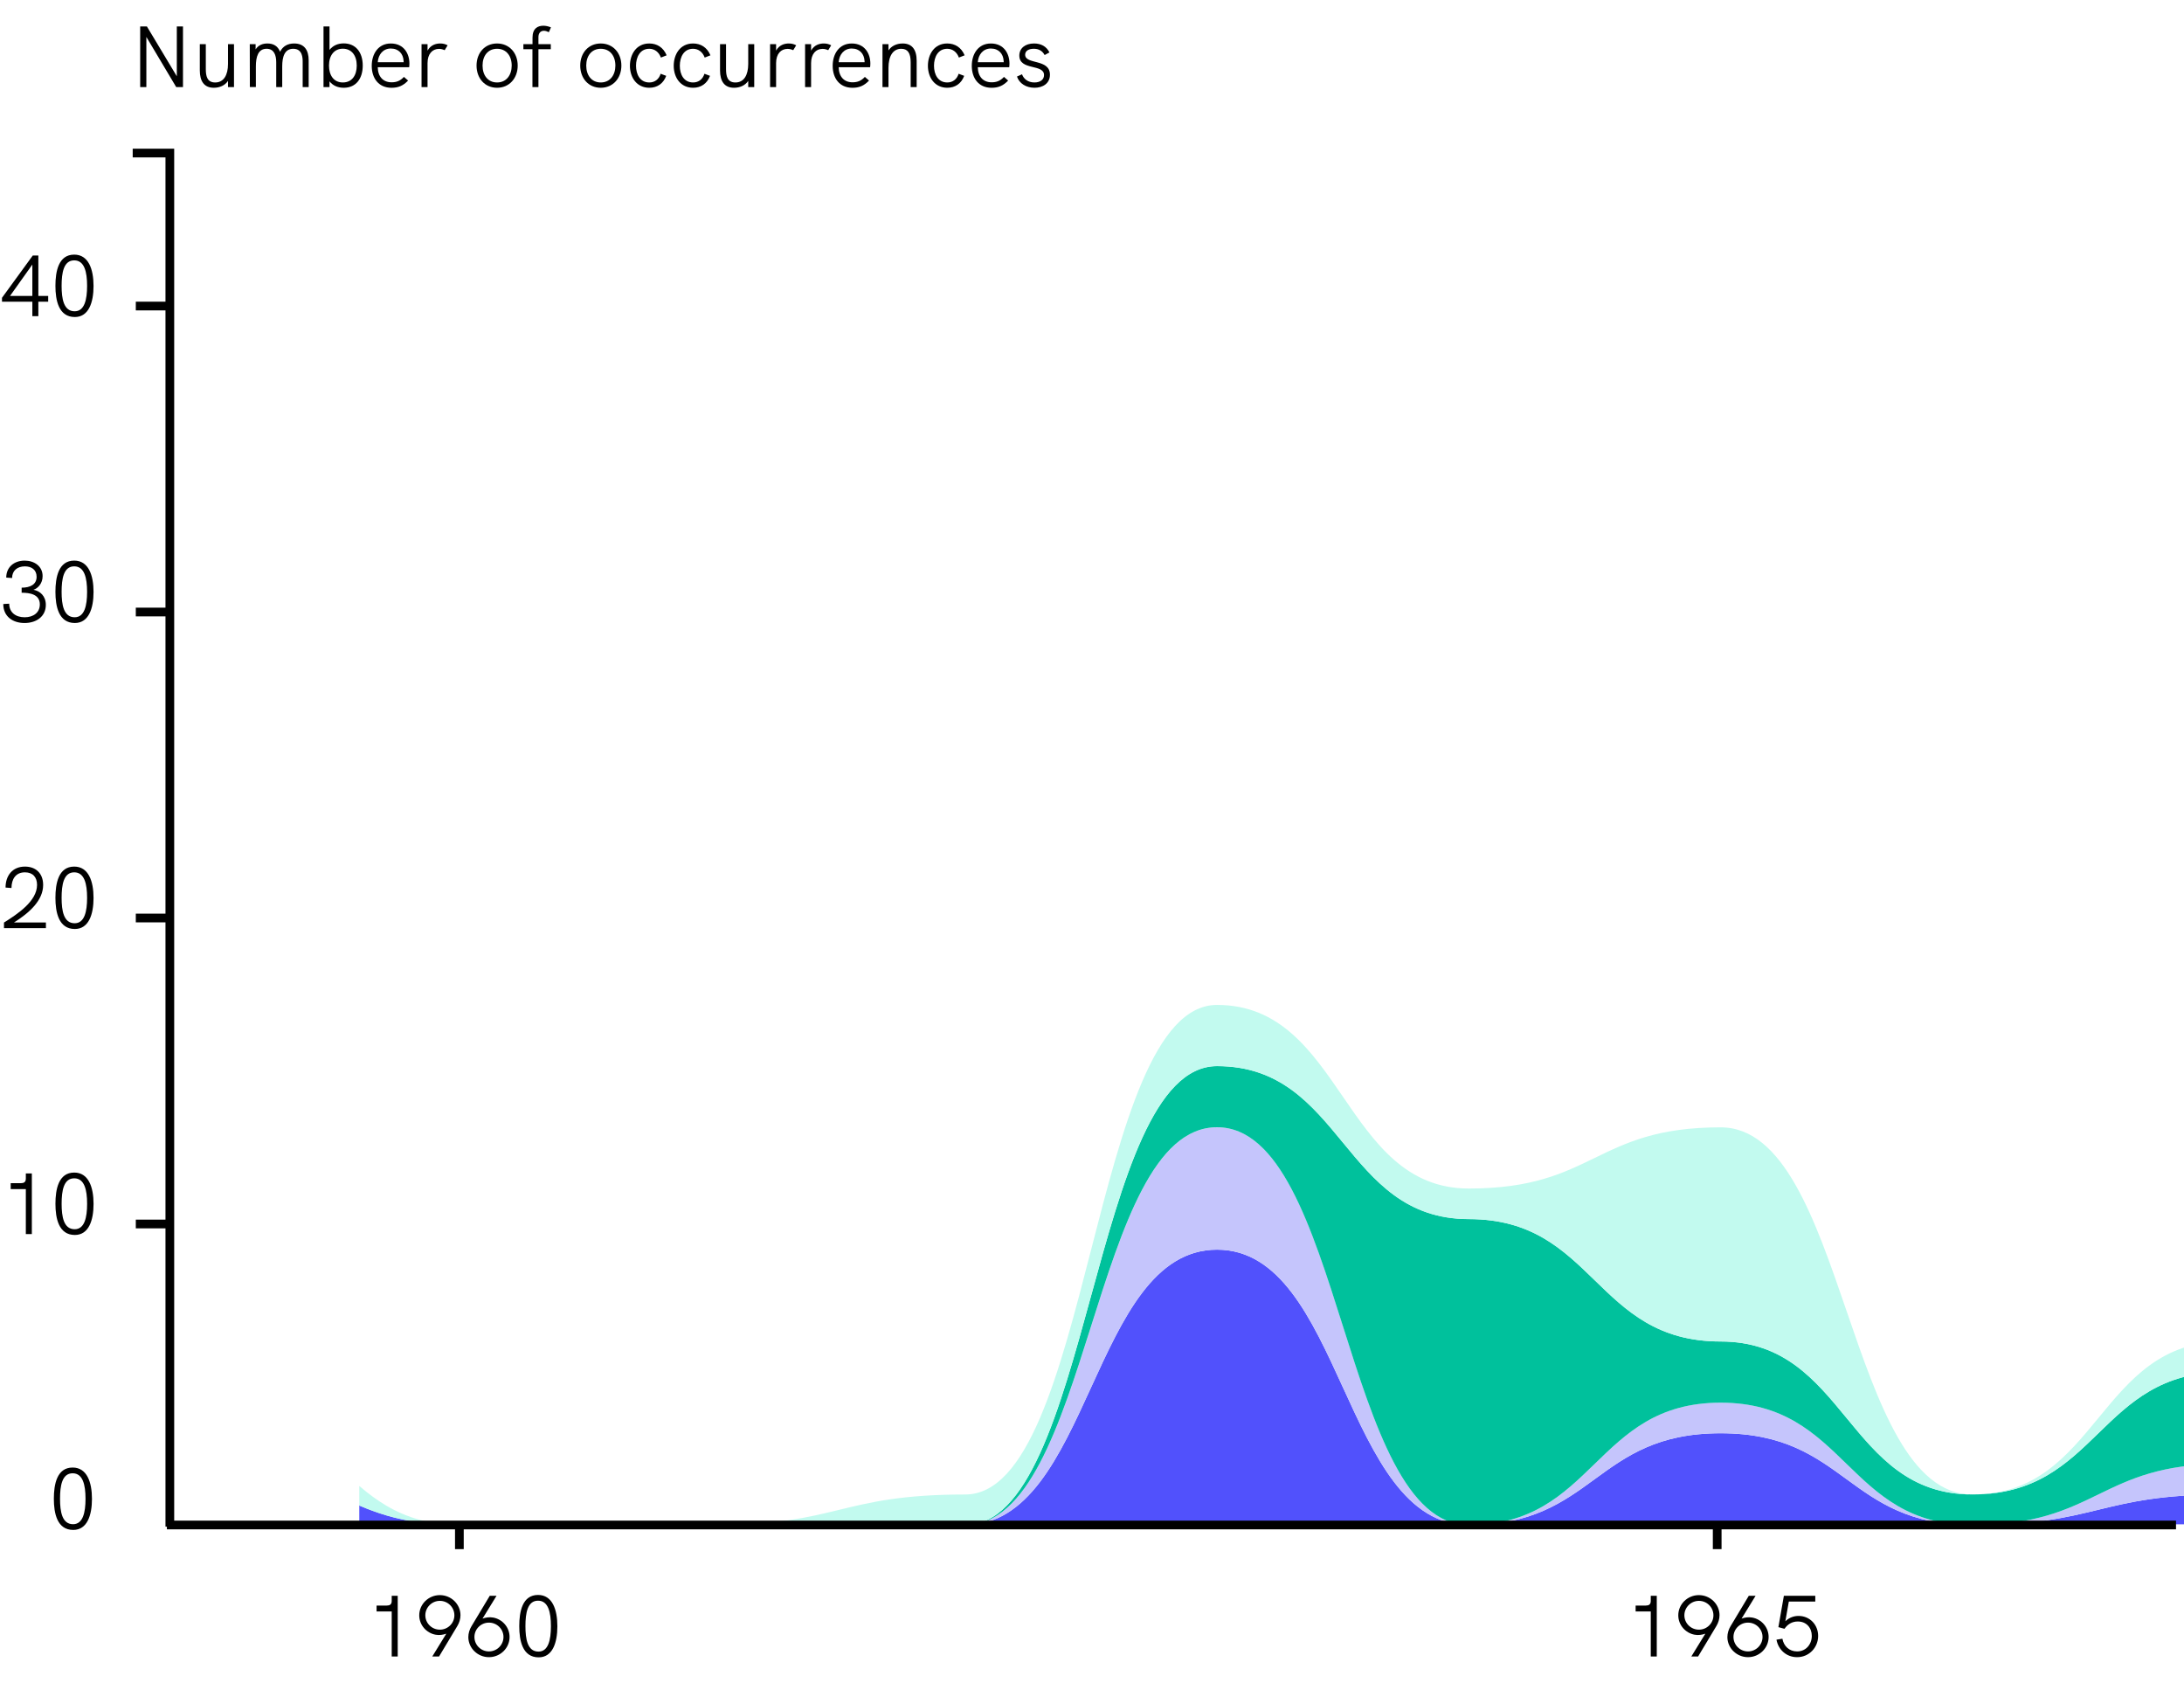
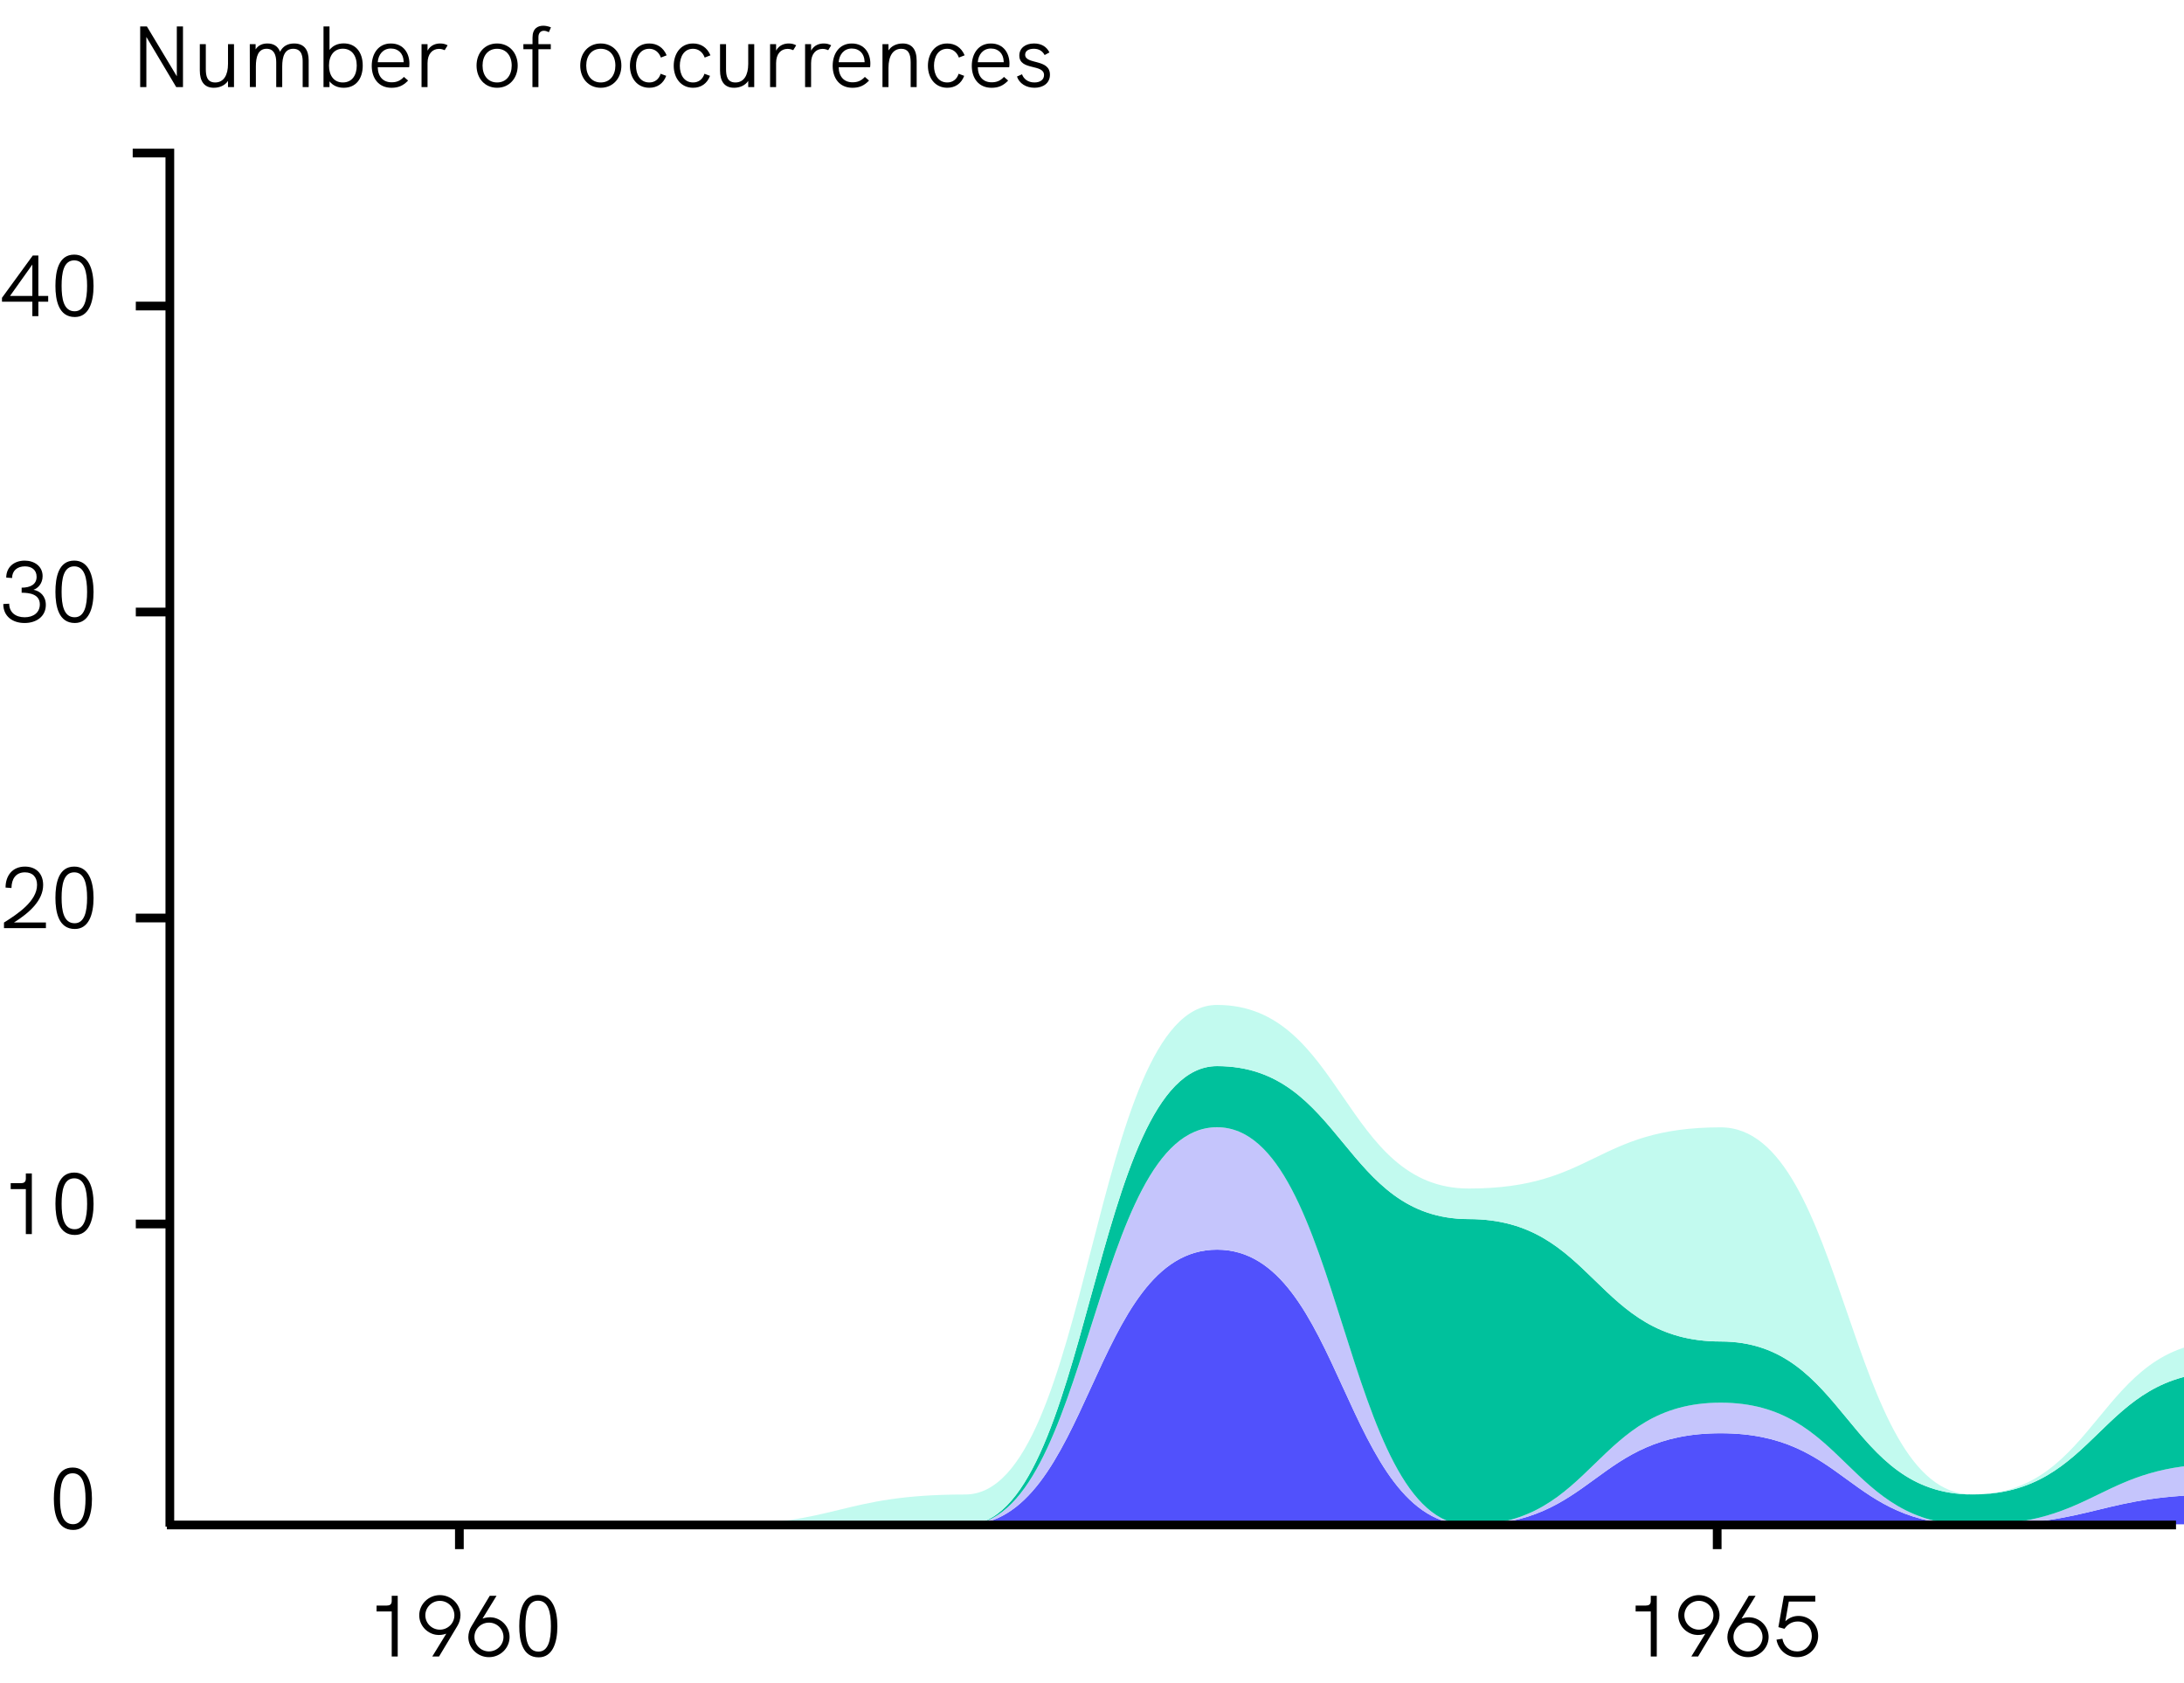
- <svg xmlns="http://www.w3.org/2000/svg" xmlns:xlink="http://www.w3.org/1999/xlink" version="1.1" id="Livello_1" x="0px" y="0px" viewBox="0 0 250.88 193.232" enable-background="new 0 0 250.88 193.232" xml:space="preserve">
+ <svg xmlns="http://www.w3.org/2000/svg" xmlns:xlink="http://www.w3.org/1999/xlink" version="1.1" id="Livello_1" x="0px" y="0px" width="250.88px" height="193.232px" viewBox="0 0 250.88 193.232" style="enable-background:new 0 0 250.88 193.232;" xml:space="preserve">
+   <style type="text/css">
+ 	.st0{clip-path:url(#SVGID_2_);}
+ 	.st1{clip-path:url(#SVGID_4_);}
+ 	.st2{fill:#5151FC;}
+ 	.st3{fill:#C5C5FC;}
+ 	.st4{fill:#00C19C;}
+ 	.st5{fill:#C2FAEF;}
+ 	.st6{fill:none;stroke:#000000;}
+ 	.st7{enable-background:new    ;}
+ </style>
  <g id="Raggruppa_24966" transform="translate(-0.037 1)">
    <g id="Group_24061" transform="translate(-2 -5)">
      <g id="Group_24062" transform="translate(0.675 19.357)">
        <g id="Group_23" transform="translate(-0.638)">
          <g>
-             <defs>
-               <rect id="SVGID_1_" x="21.636" y="0" width="231.244" height="159.697" />
-             </defs>
-             <clipPath id="SVGID_2_">
-               <use xlink:href="#SVGID_1_" overflow="visible" />
-             </clipPath>
-             <g id="Scorri_gruppo_1" transform="translate(21.636)" clip-path="url(#SVGID_2_)">
-               <g>
-                 <defs>
-                   <rect id="SVGID_3_" x="0" y="0" width="236.244" height="159.697" />
-                 </defs>
-                 <clipPath id="SVGID_4_">
-                   <use xlink:href="#SVGID_3_" overflow="visible" />
-                 </clipPath>
-                 <g id="Scroll_Group_2" clip-path="url(#SVGID_4_)">
-                   <g id="Group_20" transform="translate(-458.354 5.17)">
-                     <path id="Path_10" fill="#5151FC" d="M0,154.612c43.389,0,43.389-10.542,57.852-10.542h28.926           c14.463,0,14.463-42.168,28.926-42.168s14.463,49.2,28.926,49.2s14.463,3.514,28.926,3.514           s14.463-7.028,28.926-7.028c14.463,0,14.463,7.028,28.926,7.028s14.463-14.056,28.926-14.056           s14.463,10.542,28.926,10.542s14.463-17.569,28.926-17.569s14.463,21.086,28.926,21.086           s14.463-3.514,28.926-3.514s14.463,3.514,28.926,3.514s14.461-63.258,28.925-63.258           s14.463,56.223,28.926,56.223c14.463,0,14.463,7.028,28.926,7.028h57.852           c14.463,0,14.463-31.626,28.926-31.626s14.463,31.626,28.926,31.626s14.463-10.542,28.926-10.542           s14.463,10.542,28.926,10.542s14.463-3.514,28.926-3.514s14.463,3.514,28.926,3.514H781           c14.463,0,14.463-10.542,28.926-10.542s14.463-17.569,28.926-17.569           s14.463,28.112,28.926,28.112h57.852c14.463,0,14.463-7.028,28.926-7.028           s14.463-3.514,28.926-3.514c14.463,0,14.463,10.542,28.926,10.542s14.463-24.6,28.926-24.6           s14.463,24.6,28.926,24.6h57.852c14.463,0,14.463-3.514,28.926-3.514           s14.463,3.514,28.926,3.514L0,154.612z" />
-                     <path id="Path_11" fill="#C5C5FC" d="M0,154.612c43.389,0,43.389-10.542,57.852-10.542h28.926           c14.463,0,14.463-45.681,28.926-45.681s14.463,49.2,28.926,49.2s14.463,7.028,28.926,7.028           s14.463-7.028,28.926-7.028c14.463,0,14.463,7.028,28.926,7.028s14.463-14.062,28.927-14.062           s14.463,7.028,28.926,7.028s14.463-14.056,28.926-14.056s14.463,21.086,28.926,21.086           s14.463-3.514,28.926-3.514s14.463,3.514,28.926,3.514s14.463-70.279,28.926-70.279           s14.463,63.251,28.926,63.251c14.463,0,14.463,7.028,28.926,7.028h57.857           c14.463,0,14.463-45.681,28.926-45.681s14.463,45.681,28.926,45.681           s14.455-14.058,28.92-14.058s14.463,14.056,28.926,14.056s14.463-7.028,28.926-7.028           s14.463,7.028,28.926,7.028H781c14.463,0,14.463-10.542,28.926-10.542s14.462-28.114,28.925-28.114           s14.463,38.654,28.926,38.654h28.923c14.463,0,14.463-3.514,28.926-3.514s14.463-7.028,28.926-7.028           h28.926c14.463,0,14.463,10.542,28.926,10.542s14.463-42.168,28.926-42.168           s14.463,42.168,28.926,42.168h28.926c14.463,0,14.463-3.514,28.926-3.514h57.852v3.514           c-43.389-3.514-43.389,0-57.852,0h-57.852c-14.463,0-14.463-24.6-28.926-24.6           s-14.463,24.6-28.926,24.6S997.94,144.067,983.478,144.067s-14.463,3.514-28.926,3.514           s-14.463,7.028-28.926,7.028h-57.849c-14.463,0-14.463-28.112-28.926-28.112           s-14.463,17.569-28.926,17.569S795.462,154.61,781,154.61h-57.852           c-14.463,0-14.463-3.514-28.926-3.514S679.759,154.61,665.296,154.61s-14.463-10.542-28.926-10.542           S621.907,154.61,607.444,154.61s-14.463-31.626-28.926-31.626S564.055,154.61,549.592,154.61h-57.852           c-14.463,0-14.463-7.028-28.926-7.028S448.352,91.355,433.888,91.355s-14.463,63.251-28.926,63.251           s-14.463-3.514-28.926-3.514S361.573,154.606,347.11,154.606S332.647,133.52,318.184,133.52           s-14.463,17.569-28.926,17.569s-14.458-10.534-28.925-10.534s-14.463,14.056-28.926,14.056           s-14.463-7.028-28.926-7.028s-14.463,7.028-28.926,7.028s-14.463-3.514-28.926-3.514           s-14.463-49.2-28.926-49.2s-14.463,42.168-28.926,42.168H57.852c-14.463,0-14.463,10.542-28.926,10.542           L0,154.612z" />
-                     <path id="Path_12" fill="#00C19C" d="M0,154.613c43.389,0,43.389-10.542,57.852-10.542s14.463-7.028,28.926-7.028           s14.463-59.737,28.926-59.737s14.463,70.279,28.926,70.279s14.463,3.514,28.926,3.514           s14.463-3.514,28.926-3.514c14.463,0,14.463,7.028,28.926,7.028s14.463-28.112,28.926-28.112           s14.466,7.027,28.927,7.027s14.463-3.514,28.926-3.514s14.463,24.6,28.926,24.6           s14.463-3.514,28.926-3.514s14.463-3.514,28.926-3.514s14.463-94.877,28.926-94.877           s14.463,94.877,28.926,94.877c14.463,0,14.463,7.028,28.926,7.028h57.857           c14.463,0,14.463-52.709,28.926-52.709s14.463,17.569,28.926,17.569s14.458,14.054,28.921,14.054           s14.463,17.569,28.926,17.569s14.463-14.056,28.926-14.056s14.463,14.056,28.926,14.056           s14.463,3.514,28.926,3.514H781c14.463,0,14.463-10.542,28.926-10.542s14.463-42.168,28.926-42.168           s14.463,45.681,28.926,45.681s14.463,7.028,28.926,7.028s14.463-7.028,28.926-7.028           s14.463-3.514,28.926-3.514s14.463-3.514,28.926-3.514s14.463,14.056,28.926,14.056           s14.463-105.418,28.926-105.418s14.463,94.877,28.926,94.877s14.463,10.542,28.926,10.542           s14.463-3.514,28.926-3.514s14.463-10.542,28.926-10.542s14.463,10.542,28.926,10.542h-57.852           c-14.464,0-14.464,3.514-28.926,3.514h-28.926c-14.463,0-14.463-42.168-28.926-42.168           s-14.463,42.168-28.926,42.168s-14.464-10.542-28.926-10.542h-28.927           c-14.463,0-14.463,7.028-28.926,7.028s-14.463,3.514-28.926,3.514h-28.926           c-14.463,0-14.463-38.654-28.926-38.654s-14.463,28.112-28.926,28.112S795.462,154.613,781,154.613           h-57.852c-14.463,0-14.463-7.028-28.926-7.028s-14.463,7.028-28.926,7.028s-14.463-14.056-28.926-14.056           s-14.463,14.056-28.926,14.056s-14.463-45.685-28.926-45.685s-14.463,45.681-28.926,45.681h-57.852           c-14.463,0-14.463-7.028-28.926-7.028s-14.463-63.248-28.925-63.248s-14.463,70.279-28.926,70.279           s-14.463-3.514-28.926-3.514s-14.463,3.514-28.926,3.514S332.648,133.528,318.185,133.528           s-14.463,14.056-28.926,14.056s-14.463-7.028-28.926-7.028s-14.463,14.056-28.926,14.056           s-14.463-7.028-28.926-7.028s-14.463,7.028-28.926,7.028s-14.463-7.028-28.926-7.028s-14.463-49.2-28.926-49.2           s-14.461,45.676-28.925,45.676H57.852c-14.463,0-14.463,10.542-28.926,10.542L0,154.613z" />
-                     <path id="Path_13" fill="#C2FAEF" d="M0,154.613c43.389,0,43.389-10.542,57.852-10.542           s14.463-10.542,28.926-10.542S101.241,70.277,115.7,70.277s14.467,77.31,28.93,77.31           s14.463-3.514,28.926-3.514s14.463,3.514,28.926,3.514c14.463,0,14.463,7.028,28.926,7.028           s14.463-28.112,28.926-28.112s14.463,3.514,28.926,3.514h28.926           c14.463,0,14.463,24.6,28.926,24.6s14.463-3.514,28.926-3.514s14.463-7.028,28.926-7.028           s14.463-98.391,28.926-98.391s14.463,94.877,28.926,94.877s14.463,14.056,28.926,14.056h28.926           c14.463,0,14.463-3.514,28.926-3.514s14.463-56.223,28.926-56.223s14.463,21.086,28.926,21.086           s14.463-7.028,28.926-7.028s14.463,42.168,28.926,42.168s14.463-17.569,28.926-17.569           s14.463,17.569,28.926,17.569s14.463,3.514,28.926,3.514H781c14.463,0,14.463-14.056,28.926-14.056           s14.463-56.223,28.926-56.223s14.462,63.246,28.925,63.246h28.923c14.463,0,14.463-7.028,28.926-7.028           h57.852c14.463,0,14.463,14.056,28.926,14.056s14.463-154.614,28.926-154.614           s14.463,144.073,28.926,144.073s14.463,3.514,28.926,3.514s14.463-3.514,28.926-3.514           s14.463-14.056,28.926-14.056s14.463,21.086,28.926,21.086l0,0c-43.389-10.542-43.389,0-57.852,0           s-14.463,3.514-28.926,3.514s-14.463-10.542-28.926-10.542S1055.793,49.199,1041.33,49.199           S1026.867,154.617,1012.404,154.617s-14.464-14.056-28.926-14.056S969.015,144.075,954.552,144.075           s-14.463,3.514-28.926,3.514s-14.463,7.028-28.926,7.028s-14.46-7.03-28.923-7.03           S853.314,101.906,838.851,101.906s-14.463,42.168-28.926,42.168S795.462,154.617,781,154.617h-28.927           c-14.463,0-14.463-3.514-28.926-3.514s-14.463-14.056-28.926-14.056s-14.463,14.056-28.926,14.056           s-14.463-17.569-28.926-17.569S621.906,119.478,607.443,119.478s-14.463-17.569-28.926-17.569           s-14.463,52.709-28.926,52.709h-57.851c-14.463,0-14.463-7.028-28.926-7.028           S448.351,52.713,433.888,52.713s-14.462,94.874-28.926,94.874s-14.463,3.514-28.926,3.514           s-14.463,3.514-28.926,3.514S332.647,130.015,318.184,130.015s-14.463,3.514-28.926,3.514           s-14.463-7.028-28.926-7.028s-14.463,28.112-28.926,28.112s-14.463-7.026-28.926-7.026           S188.017,151.101,173.554,151.101s-14.463-3.514-28.926-3.514s-14.463-70.279-28.926-70.279           s-14.463,59.737-28.926,59.737s-14.463,7.028-28.926,7.028S43.387,154.617,28.923,154.617L0,154.613z" />
+             <g>
+               <defs>
+                 <rect id="SVGID_1_" x="43.272" y="0" width="231.244" height="159.697" />
+               </defs>
+               <clipPath id="SVGID_2_">
+                 <use xlink:href="#SVGID_1_" style="overflow:visible;" />
+               </clipPath>
+               <g id="Scorri_gruppo_1" transform="translate(21.636)" class="st0">
+                 <g>
+                   <g>
+                     <defs>
+                       <rect id="SVGID_3_" x="0" y="0" width="236.244" height="159.697" />
+                     </defs>
+                     <clipPath id="SVGID_4_">
+                       <use xlink:href="#SVGID_3_" style="overflow:visible;" />
+                     </clipPath>
+                     <g id="Scroll_Group_2" class="st1">
+                       <g id="Group_20" transform="translate(-458.354 5.17)">
+                         <path id="Path_10" class="st2" d="M0,154.612c43.389,0,43.389-10.542,57.852-10.542h28.926             c14.463,0,14.463-42.168,28.926-42.168s14.463,49.2,28.926,49.2s14.463,3.514,28.926,3.514             s14.463-7.028,28.926-7.028c14.463,0,14.463,7.028,28.926,7.028s14.463-14.056,28.926-14.056             s14.463,10.542,28.926,10.542s14.463-17.569,28.926-17.569s14.463,21.086,28.926,21.086             s14.463-3.514,28.926-3.514s14.463,3.514,28.926,3.514s14.461-63.258,28.925-63.258             s14.463,56.223,28.926,56.223c14.463,0,14.463,7.028,28.926,7.028h57.852             c14.463,0,14.463-31.626,28.926-31.626s14.463,31.626,28.926,31.626s14.463-10.542,28.926-10.542             s14.463,10.542,28.926,10.542s14.463-3.514,28.926-3.514s14.463,3.514,28.926,3.514H781             c14.463,0,14.463-10.542,28.926-10.542s14.463-17.569,28.926-17.569             s14.463,28.112,28.926,28.112h57.852c14.463,0,14.463-7.028,28.926-7.028             s14.463-3.514,28.926-3.514c14.463,0,14.463,10.542,28.926,10.542             s14.463-24.6,28.926-24.6s14.463,24.6,28.926,24.6h57.852             c14.463,0,14.463-3.514,28.926-3.514s14.463,3.514,28.926,3.514L0,154.612z" />
+                         <path id="Path_11" class="st3" d="M0,154.612c43.389,0,43.389-10.542,57.852-10.542h28.926             c14.463,0,14.463-45.681,28.926-45.681s14.463,49.2,28.926,49.2s14.463,7.028,28.926,7.028             s14.463-7.028,28.926-7.028c14.463,0,14.463,7.028,28.926,7.028s14.463-14.062,28.927-14.062             s14.463,7.028,28.926,7.028s14.463-14.056,28.926-14.056s14.463,21.086,28.926,21.086             s14.463-3.514,28.926-3.514s14.463,3.514,28.926,3.514S419.428,84.334,433.891,84.334             s14.463,63.251,28.926,63.251c14.463,0,14.463,7.028,28.926,7.028h57.857             c14.463,0,14.463-45.681,28.926-45.681s14.463,45.681,28.926,45.681             s14.455-14.058,28.92-14.058s14.463,14.056,28.926,14.056s14.463-7.028,28.926-7.028             s14.463,7.028,28.926,7.028H781c14.463,0,14.463-10.542,28.926-10.542             s14.462-28.114,28.925-28.114s14.463,38.654,28.926,38.654h28.923             c14.463,0,14.463-3.514,28.926-3.514s14.463-7.028,28.926-7.028h28.926             c14.463,0,14.463,10.542,28.926,10.542s14.463-42.168,28.926-42.168             s14.463,42.168,28.926,42.168h28.926c14.463,0,14.463-3.514,28.926-3.514h57.852v3.514             c-43.389-3.514-43.389,0-57.852,0h-57.852c-14.463,0-14.463-24.6-28.926-24.6             s-14.463,24.6-28.926,24.6S997.94,144.067,983.478,144.067s-14.463,3.514-28.926,3.514             s-14.463,7.028-28.926,7.028h-57.849c-14.463,0-14.463-28.112-28.926-28.112             s-14.463,17.569-28.926,17.569S795.462,154.61,781,154.61h-57.852             c-14.463,0-14.463-3.514-28.926-3.514S679.759,154.61,665.296,154.61             s-14.463-10.542-28.926-10.542S621.907,154.61,607.444,154.61s-14.463-31.626-28.926-31.626             S564.055,154.61,549.592,154.61h-57.852c-14.463,0-14.463-7.028-28.926-7.028             S448.352,91.355,433.888,91.355s-14.463,63.251-28.926,63.251s-14.463-3.514-28.926-3.514             S361.573,154.606,347.11,154.606S332.647,133.52,318.184,133.52s-14.463,17.569-28.926,17.569             s-14.458-10.534-28.925-10.534s-14.463,14.056-28.926,14.056s-14.463-7.028-28.926-7.028             s-14.463,7.028-28.926,7.028s-14.463-3.514-28.926-3.514s-14.463-49.2-28.926-49.2             s-14.463,42.168-28.926,42.168H57.852c-14.463,0-14.463,10.542-28.926,10.542L0,154.612z" />
+                         <path id="Path_12" class="st4" d="M0,154.613c43.389,0,43.389-10.542,57.852-10.542s14.463-7.028,28.926-7.028             s14.463-59.737,28.926-59.737s14.463,70.279,28.926,70.279s14.463,3.514,28.926,3.514             s14.463-3.514,28.926-3.514c14.463,0,14.463,7.028,28.926,7.028s14.463-28.112,28.926-28.112             s14.466,7.027,28.927,7.027s14.463-3.514,28.926-3.514s14.463,24.6,28.926,24.6             s14.463-3.514,28.926-3.514s14.463-3.514,28.926-3.514s14.463-94.877,28.926-94.877             s14.463,94.877,28.926,94.877c14.463,0,14.463,7.028,28.926,7.028h57.857             c14.463,0,14.463-52.709,28.926-52.709s14.463,17.569,28.926,17.569s14.458,14.054,28.921,14.054             s14.463,17.569,28.926,17.569s14.463-14.056,28.926-14.056s14.463,14.056,28.926,14.056             s14.463,3.514,28.926,3.514H781c14.463,0,14.463-10.542,28.926-10.542             s14.463-42.168,28.926-42.168s14.463,45.681,28.926,45.681s14.463,7.028,28.926,7.028             s14.463-7.028,28.926-7.028s14.463-3.514,28.926-3.514s14.463-3.514,28.926-3.514             s14.463,14.056,28.926,14.056s14.463-105.418,28.926-105.418s14.463,94.877,28.926,94.877             s14.463,10.542,28.926,10.542s14.463-3.514,28.926-3.514s14.463-10.542,28.926-10.542             s14.463,10.542,28.926,10.542h-57.852c-14.464,0-14.464,3.514-28.926,3.514h-28.926             c-14.463,0-14.463-42.168-28.926-42.168s-14.463,42.168-28.926,42.168s-14.464-10.542-28.926-10.542             h-28.927c-14.463,0-14.463,7.028-28.926,7.028s-14.463,3.514-28.926,3.514h-28.926             c-14.463,0-14.463-38.654-28.926-38.654s-14.463,28.112-28.926,28.112S795.462,154.613,781,154.613             h-57.852c-14.463,0-14.463-7.028-28.926-7.028s-14.463,7.028-28.926,7.028s-14.463-14.056-28.926-14.056             s-14.463,14.056-28.926,14.056s-14.463-45.685-28.926-45.685s-14.463,45.681-28.926,45.681h-57.852             c-14.463,0-14.463-7.028-28.926-7.028s-14.463-63.248-28.925-63.248s-14.463,70.279-28.926,70.279             s-14.463-3.514-28.926-3.514s-14.463,3.514-28.926,3.514S332.648,133.528,318.185,133.528             s-14.463,14.056-28.926,14.056s-14.463-7.028-28.926-7.028s-14.463,14.056-28.926,14.056             s-14.463-7.028-28.926-7.028s-14.463,7.028-28.926,7.028s-14.463-7.028-28.926-7.028s-14.463-49.2-28.926-49.2             s-14.461,45.676-28.925,45.676H57.852c-14.463,0-14.463,10.542-28.926,10.542L0,154.613z" />
+                         <path id="Path_13" class="st5" d="M0,154.613c43.389,0,43.389-10.542,57.852-10.542             s14.463-10.542,28.926-10.542S101.241,70.277,115.7,70.277s14.467,77.31,28.93,77.31             s14.463-3.514,28.926-3.514s14.463,3.514,28.926,3.514c14.463,0,14.463,7.028,28.926,7.028             s14.463-28.112,28.926-28.112s14.463,3.514,28.926,3.514h28.926             c14.463,0,14.463,24.6,28.926,24.6s14.463-3.514,28.926-3.514s14.463-7.028,28.926-7.028             s14.463-98.391,28.926-98.391s14.463,94.877,28.926,94.877s14.463,14.056,28.926,14.056h28.926             c14.463,0,14.463-3.514,28.926-3.514s14.463-56.223,28.926-56.223s14.463,21.086,28.926,21.086             s14.463-7.028,28.926-7.028S650.835,151.106,665.298,151.106s14.463-17.569,28.926-17.569             s14.463,17.569,28.926,17.569s14.463,3.514,28.926,3.514H781c14.463,0,14.463-14.056,28.926-14.056             s14.463-56.223,28.926-56.223s14.462,63.246,28.925,63.246h28.923             c14.463,0,14.463-7.028,28.926-7.028h57.852c14.463,0,14.463,14.056,28.926,14.056             s14.463-154.614,28.926-154.614s14.463,144.073,28.926,144.073s14.463,3.514,28.926,3.514             s14.463-3.514,28.926-3.514s14.463-14.056,28.926-14.056s14.463,21.086,28.926,21.086l0,0             c-43.389-10.542-43.389,0-57.852,0s-14.463,3.514-28.926,3.514s-14.463-10.542-28.926-10.542             S1055.793,49.199,1041.33,49.199s-14.463,105.418-28.926,105.418s-14.464-14.056-28.926-14.056             S969.015,144.075,954.552,144.075s-14.463,3.514-28.926,3.514s-14.463,7.028-28.926,7.028             s-14.46-7.03-28.923-7.03S853.314,101.906,838.851,101.906s-14.463,42.168-28.926,42.168             S795.462,154.617,781,154.617h-28.927c-14.463,0-14.463-3.514-28.926-3.514             s-14.463-14.056-28.926-14.056s-14.463,14.056-28.926,14.056s-14.463-17.569-28.926-17.569             S621.906,119.478,607.443,119.478s-14.463-17.569-28.926-17.569s-14.463,52.709-28.926,52.709h-57.851             c-14.463,0-14.463-7.028-28.926-7.028s-14.463-94.877-28.926-94.877s-14.462,94.874-28.926,94.874             s-14.463,3.514-28.926,3.514s-14.463,3.514-28.926,3.514S332.647,130.015,318.184,130.015             s-14.463,3.514-28.926,3.514s-14.463-7.028-28.926-7.028s-14.463,28.112-28.926,28.112             s-14.463-7.026-28.926-7.026S188.017,151.101,173.554,151.101s-14.463-3.514-28.926-3.514             s-14.463-70.279-28.926-70.279s-14.463,59.737-28.926,59.737s-14.463,7.028-28.926,7.028             S43.387,154.617,28.923,154.617L0,154.613z" />
+                       </g>
+                     </g>
                  </g>
                </g>
              </g>
            </g>
          </g>
-           <path id="Path_14" fill="none" stroke="#000000" d="M251.962,159.774H21.173" />
-           <line id="Line_23" fill="none" stroke="#000000" x1="54.769" y1="159.782" x2="54.769" y2="162.547" />
-           <line id="Line_24" fill="none" stroke="#000000" x1="199.257" y1="159.782" x2="199.257" y2="162.547" />
+           <path id="Path_14" class="st6" d="M251.962,159.774H21.173" />
+           <line id="Line_23" class="st6" x1="54.769" y1="159.782" x2="54.769" y2="162.547" />
+           <line id="Line_24" class="st6" x1="199.257" y1="159.782" x2="199.257" y2="162.547" />
        </g>
      </g>
-       <g enable-background="new    ">
+       <g class="st7">
        <path d="M23.057,7.034v6.966h-0.779l-3.428-5.757v5.757h-0.71V7.034h0.77l3.438,5.727V7.034H23.057     z" />
        <path d="M28.917,9.072v4.928h-0.689v-0.71c-0.35,0.53-0.979,0.79-1.629,0.79     c-1.12,0-1.609-0.77-1.609-1.989V9.072h0.689v2.849c0,0.8,0.14,1.55,1.08,1.55     c0.979,0,1.469-0.85,1.469-2.129V9.072H28.917z" />
        <path d="M37.495,10.922v3.078h-0.69v-2.889c0-0.42,0-1.509-1.079-1.509     c-1,0-1.27,0.919-1.27,2.028v2.369h-0.689v-2.849c0-0.819-0.25-1.549-1.109-1.549     c-0.959,0-1.229,0.909-1.229,2.028v2.369h-0.689L30.729,9.072h0.67v0.601     c0.31-0.49,0.81-0.68,1.359-0.68c0.69,0,1.2,0.3,1.449,0.949     c0.32-0.63,0.87-0.949,1.619-0.949C37.006,8.993,37.495,9.773,37.495,10.922z" />
        <path d="M43.706,11.531c0,1.47-0.75,2.549-2.189,2.549c-0.719,0-1.269-0.28-1.629-0.739v0.659     h-0.689V7.034h0.689V9.733c0.37-0.479,0.93-0.75,1.629-0.75C42.887,8.983,43.706,9.992,43.706,11.531     z M43.017,11.531c0-1.169-0.6-1.938-1.599-1.938c-0.99,0-1.589,0.77-1.589,1.938     c0,1.119,0.55,1.939,1.589,1.939C42.467,13.471,43.017,12.651,43.017,11.531z" />
        <path d="M49.037,11.722H45.429c0.02,1.079,0.62,1.729,1.589,1.729c0.54,0,0.969-0.14,1.419-0.619     l0.48,0.419c-0.58,0.61-1.149,0.83-1.909,0.83c-1.499,0-2.269-1.119-2.269-2.519     c0-1.39,0.76-2.568,2.189-2.568c1.509,0,2.139,1.179,2.139,2.298     C49.067,11.432,49.057,11.602,49.037,11.722z M45.429,11.142h2.979c0-0.021-0.01-0.07-0.01-0.16     c-0.05-0.8-0.56-1.409-1.469-1.409C46.038,9.572,45.489,10.273,45.429,11.142z" />
        <path d="M53.457,9.203l-0.34,0.56c-0.229-0.101-0.439-0.15-0.649-0.15     c-0.76,0-1.319,0.569-1.319,1.64v2.748h-0.689V9.072h0.689v0.74     c0.36-0.649,0.959-0.819,1.459-0.819C52.908,8.993,53.188,9.053,53.457,9.203z" />
        <path d="M56.779,11.531c0-1.459,0.949-2.538,2.358-2.538c1.399,0,2.369,1.079,2.369,2.538     c0,1.449-0.959,2.549-2.369,2.549S56.779,12.99,56.779,11.531z M60.817,11.531     c0-1.119-0.63-1.929-1.679-1.929c-1.06,0-1.669,0.819-1.669,1.929     c0,1.119,0.62,1.939,1.669,1.939C60.197,13.471,60.817,12.631,60.817,11.531z" />
        <path d="M63.199,9.653h-1.04V9.072h1.049V8.314c0-1.05,0.61-1.359,1.239-1.359     c0.27,0,0.57,0.06,0.88,0.189l-0.24,0.55c-0.21-0.1-0.399-0.16-0.569-0.16     c-0.39,0-0.63,0.271-0.63,0.729v0.81h1.419v0.58h-1.419v4.348h-0.689V9.653z" />
        <path d="M68.689,11.531c0-1.459,0.949-2.538,2.358-2.538c1.399,0,2.369,1.079,2.369,2.538     c0,1.449-0.959,2.549-2.369,2.549S68.689,12.99,68.689,11.531z M72.727,11.531     c0-1.119-0.63-1.929-1.679-1.929c-1.06,0-1.669,0.819-1.669,1.929     c0,1.119,0.62,1.939,1.669,1.939C72.107,13.471,72.727,12.631,72.727,11.531z" />
        <path d="M74.398,11.552c0-1.3,0.73-2.559,2.219-2.559c0.88,0,1.609,0.439,1.999,1.358     l-0.66,0.261c-0.229-0.63-0.719-1.01-1.339-1.01c-1.049,0-1.519,0.939-1.519,1.949     c0,1.009,0.47,1.919,1.529,1.919c0.62,0,1.109-0.37,1.299-1l0.64,0.24     c-0.33,0.899-1.049,1.369-1.939,1.369C75.198,14.08,74.398,12.921,74.398,11.552z" />
        <path d="M79.429,11.552c0-1.3,0.73-2.559,2.219-2.559c0.88,0,1.609,0.439,1.999,1.358l-0.66,0.261     c-0.229-0.63-0.719-1.01-1.339-1.01c-1.049,0-1.519,0.939-1.519,1.949     c0,1.009,0.47,1.919,1.529,1.919c0.62,0,1.109-0.37,1.299-1l0.64,0.24     c-0.33,0.899-1.049,1.369-1.939,1.369C80.228,14.08,79.429,12.921,79.429,11.552z" />
        <path d="M88.676,9.072v4.928h-0.689v-0.71c-0.35,0.53-0.979,0.79-1.629,0.79     c-1.119,0-1.609-0.77-1.609-1.989V9.072h0.689v2.849c0,0.8,0.14,1.55,1.08,1.55     c0.979,0,1.469-0.85,1.469-2.129V9.072H88.676z" />
        <path d="M93.496,9.203l-0.34,0.56c-0.229-0.101-0.439-0.15-0.649-0.15     c-0.76,0-1.319,0.569-1.319,1.64v2.748h-0.689V9.072h0.689v0.74     c0.36-0.649,0.959-0.819,1.459-0.819C92.947,8.993,93.227,9.053,93.496,9.203z" />
        <path d="M97.516,9.203l-0.34,0.56c-0.229-0.101-0.439-0.15-0.649-0.15     c-0.76,0-1.319,0.569-1.319,1.64v2.748h-0.689V9.072h0.689v0.74     c0.36-0.649,0.959-0.819,1.459-0.819C96.967,8.993,97.247,9.053,97.516,9.203z" />
        <path d="M101.986,11.722h-3.608c0.02,1.079,0.62,1.729,1.589,1.729     c0.54,0,0.969-0.14,1.419-0.619l0.48,0.419c-0.58,0.61-1.149,0.83-1.909,0.83     c-1.499,0-2.269-1.119-2.269-2.519c0-1.39,0.76-2.568,2.189-2.568     c1.509,0,2.139,1.179,2.139,2.298C102.016,11.432,102.006,11.602,101.986,11.722z M98.378,11.142     h2.979c0-0.021-0.01-0.07-0.01-0.16c-0.05-0.8-0.56-1.409-1.469-1.409     C98.988,9.572,98.438,10.273,98.378,11.142z" />
        <path d="M107.336,10.982v3.019h-0.689v-2.849c0-1.06-0.34-1.549-1.08-1.549     c-0.93,0-1.469,0.8-1.469,2.188v2.209h-0.689V9.072h0.689v0.72     c0.32-0.499,0.919-0.799,1.629-0.799C106.787,8.993,107.336,9.673,107.336,10.982z" />
        <path d="M108.628,11.552c0-1.3,0.73-2.559,2.219-2.559c0.879,0,1.609,0.439,1.999,1.358     l-0.66,0.261c-0.229-0.63-0.719-1.01-1.339-1.01c-1.05,0-1.52,0.939-1.52,1.949     c0,1.009,0.47,1.919,1.529,1.919c0.62,0,1.109-0.37,1.299-1l0.64,0.24     c-0.33,0.899-1.049,1.369-1.939,1.369C109.428,14.08,108.628,12.921,108.628,11.552z" />
        <path d="M117.966,11.722h-3.608c0.02,1.079,0.62,1.729,1.589,1.729     c0.54,0,0.969-0.14,1.419-0.619l0.48,0.419c-0.58,0.61-1.149,0.83-1.909,0.83     c-1.499,0-2.269-1.119-2.269-2.519c0-1.39,0.76-2.568,2.189-2.568     c1.509,0,2.139,1.179,2.139,2.298C117.996,11.432,117.986,11.602,117.966,11.722z M114.358,11.142     h2.979c0-0.021-0.01-0.07-0.01-0.16c-0.05-0.8-0.56-1.409-1.469-1.409     C114.968,9.572,114.418,10.273,114.358,11.142z" />
        <path d="M118.859,12.791l0.58-0.26c0.18,0.51,0.66,0.939,1.429,0.939     c0.669,0,1.1-0.33,1.1-0.85c0-1.31-2.839-0.49-2.839-2.239     c0-0.859,0.7-1.389,1.689-1.389c0.79,0,1.429,0.329,1.769,1.029l-0.55,0.3     c-0.24-0.44-0.63-0.72-1.239-0.72c-0.61,0-1,0.25-1,0.68     c0,1.169,2.848,0.43,2.848,2.299c0,0.999-0.819,1.499-1.769,1.499     C119.908,14.08,119.119,13.58,118.859,12.791z" />
      </g>
    </g>
-     <g enable-background="new    ">
+     <g class="st7">
      <path d="M45.724,182.266v6.966h-0.69v-5.167H43.295v-0.68h1.159c0.35,0,0.58-0.12,0.58-0.53    v-0.589H45.724z" />
      <path d="M52.933,184.494c0,0.43-0.14,0.88-0.36,1.239l-2.099,3.498h-0.779l1.609-2.618    c-0.36,0.13-0.799,0.199-1.229,0.119c-1.05-0.189-1.879-1.109-1.879-2.229    c0-1.27,1.059-2.318,2.369-2.318C51.864,182.186,52.933,183.225,52.933,184.494z M52.233,184.504    c0-0.909-0.74-1.659-1.669-1.659c-0.919,0-1.669,0.75-1.669,1.659s0.75,1.649,1.669,1.649    S52.233,185.413,52.233,184.504z" />
      <path d="M58.573,186.993c0,1.269-1.059,2.318-2.369,2.318c-1.299,0-2.369-1.039-2.369-2.309    c0-0.43,0.14-0.88,0.36-1.239l2.099-3.498h0.78l-1.609,2.618    c0.36-0.13,0.8-0.2,1.229-0.12C57.743,184.954,58.573,185.873,58.573,186.993z M57.873,186.993    c0-0.91-0.75-1.649-1.669-1.649s-1.669,0.739-1.669,1.649c0,0.909,0.74,1.658,1.669,1.658    C57.123,188.652,57.873,187.903,57.873,186.993z" />
      <path d="M59.685,185.753c0-1.658,0.35-3.588,2.159-3.588c1.649,0,2.219,1.689,2.219,3.599    c0,1.908-0.56,3.567-2.149,3.567C60.055,189.331,59.685,187.412,59.685,185.753z M63.323,185.753    c0-1.608-0.31-2.928-1.479-2.928c-1.219,0-1.449,1.429-1.449,2.928c0,1.47,0.23,2.919,1.499,2.919    C63.023,188.672,63.323,187.332,63.323,185.753z" />
    </g>
-     <g enable-background="new    ">
+     <g class="st7">
      <path d="M190.353,182.266v6.966h-0.69v-5.167h-1.738v-0.68h1.159c0.35,0,0.579-0.12,0.579-0.53    v-0.589H190.353z" />
      <path d="M197.562,184.494c0,0.43-0.141,0.88-0.36,1.239l-2.099,3.498h-0.779l1.608-2.618    c-0.359,0.13-0.799,0.199-1.229,0.119c-1.05-0.189-1.879-1.109-1.879-2.229    c0-1.27,1.059-2.318,2.368-2.318C196.493,182.186,197.562,183.225,197.562,184.494z M196.862,184.504    c0-0.909-0.739-1.659-1.669-1.659c-0.919,0-1.669,0.75-1.669,1.659s0.75,1.649,1.669,1.649    C196.113,186.154,196.862,185.413,196.862,184.504z" />
      <path d="M203.202,186.993c0,1.269-1.06,2.318-2.369,2.318c-1.299,0-2.368-1.039-2.368-2.309    c0-0.43,0.14-0.88,0.359-1.239l2.099-3.498h0.78l-1.609,2.618    c0.359-0.13,0.8-0.2,1.229-0.12C202.372,184.954,203.202,185.873,203.202,186.993z     M202.502,186.993c0-0.91-0.749-1.649-1.669-1.649c-0.919,0-1.669,0.739-1.669,1.649    c0,0.909,0.74,1.658,1.669,1.658C201.753,188.652,202.502,187.903,202.502,186.993z" />
      <path d="M208.891,186.873c0,1.319-1.029,2.438-2.418,2.438c-1.26,0-2.169-0.89-2.369-2.009    l0.68-0.11c0.15,0.84,0.779,1.459,1.689,1.459c1.029,0,1.688-0.829,1.688-1.778    c0-0.92-0.6-1.659-1.609-1.659c-0.669,0-1.179,0.33-1.528,0.839l-0.7-0.189l0.63-3.598h3.608    v0.659h-3.039l-0.399,2.259c0.47-0.439,0.999-0.609,1.509-0.609    C207.942,184.574,208.891,185.594,208.891,186.873z" />
    </g>
    <g id="Group_22" transform="translate(-1.963 16.576)">
-       <g enable-background="new    ">
+       <g class="st7">
        <path d="M8.186,154.546c0-1.658,0.35-3.588,2.159-3.588c1.649,0,2.219,1.689,2.219,3.599     c0,1.908-0.56,3.567-2.149,3.567C8.556,158.124,8.186,156.205,8.186,154.546z M11.824,154.546     c0-1.608-0.31-2.928-1.479-2.928c-1.219,0-1.449,1.429-1.449,2.928c0,1.47,0.23,2.919,1.499,2.919     C11.524,157.465,11.824,156.125,11.824,154.546z" />
      </g>
      <g id="Group_21">
-         <line id="Line_19" fill="none" stroke="#000000" x1="21.637" y1="122.988" x2="17.601" y2="122.988" />
-         <g enable-background="new    ">
+         <line id="Line_19" class="st6" x1="21.637" y1="122.988" x2="17.601" y2="122.988" />
+         <g class="st7">
          <path d="M5.658,117.184v6.966H4.968v-5.167H3.229v-0.68h1.159c0.35,0,0.58-0.12,0.58-0.53      v-0.589H5.658z" />
          <path d="M8.369,120.671c0-1.658,0.35-3.588,2.159-3.588c1.649,0,2.219,1.689,2.219,3.599      c0,1.908-0.56,3.567-2.149,3.567C8.739,124.249,8.369,122.33,8.369,120.671z M12.007,120.671      c0-1.608-0.31-2.928-1.479-2.928c-1.219,0-1.449,1.429-1.449,2.928      c0,1.47,0.23,2.919,1.499,2.919C11.708,123.59,12.007,122.25,12.007,120.671z" />
        </g>
-         <line id="Line_20" fill="none" stroke="#000000" x1="21.637" y1="87.849" x2="17.601" y2="87.849" />
-         <g enable-background="new    ">
-           <path d="M7.275,88.361v0.649H2.458v-0.64c1.629-1.02,3.798-2.479,3.798-4.327      c0-0.88-0.49-1.439-1.389-1.439c-1.06,0-1.539,0.77-1.549,1.799L2.638,84.353      c0-1.369,0.79-2.409,2.229-2.409c1.239,0,2.089,0.77,2.089,2.109      c0,1.778-1.579,3.198-3.348,4.308H7.275z" />
+         <line id="Line_20" class="st6" x1="21.637" y1="87.849" x2="17.601" y2="87.849" />
+         <g class="st7">
+           <path d="M7.275,88.361v0.649H2.458v-0.64c1.629-1.02,3.798-2.479,3.798-4.327      c0-0.88-0.49-1.439-1.389-1.439c-1.06,0-1.539,0.77-1.549,1.799L2.638,84.353      c0-1.369,0.79-2.409,2.229-2.409c1.239,0,2.089,0.77,2.089,2.109      c0,1.778-1.579,3.198-3.348,4.308C3.607,88.361,7.275,88.361,7.275,88.361z" />
          <path d="M8.367,85.532c0-1.658,0.35-3.588,2.159-3.588c1.649,0,2.219,1.689,2.219,3.599      c0,1.908-0.56,3.567-2.149,3.567C8.737,89.11,8.367,87.191,8.367,85.532z M12.005,85.532      c0-1.608-0.31-2.928-1.479-2.928c-1.219,0-1.449,1.429-1.449,2.928      c0,1.47,0.23,2.919,1.499,2.919C11.706,88.451,12.005,87.111,12.005,85.532z" />
        </g>
-         <line id="Line_21" fill="none" stroke="#000000" x1="21.637" y1="52.709" x2="17.601" y2="52.709" />
-         <g enable-background="new    ">
+         <line id="Line_21" class="st6" x1="21.637" y1="52.709" x2="17.601" y2="52.709" />
+         <g class="st7">
          <path d="M2.377,51.792l0.68-0.04c0,0.99,0.73,1.56,1.779,1.56      c0.989,0,1.739-0.53,1.739-1.479c0-1.179-1.189-1.339-2.089-1.339v-0.58      c1.01,0,1.719-0.38,1.719-1.249c0-0.819-0.6-1.199-1.339-1.199      c-0.87,0-1.469,0.479-1.479,1.339l-0.67-0.05c0-1.209,0.91-1.949,2.119-1.949      c1.099,0,2.059,0.64,2.059,1.779c0,0.84-0.53,1.399-1.049,1.569      c0.76,0.14,1.419,0.72,1.419,1.739c0,1.319-1.08,2.078-2.439,2.078      C3.437,53.971,2.377,53.201,2.377,51.792z" />
          <path d="M8.367,50.392c0-1.658,0.35-3.588,2.159-3.588c1.649,0,2.219,1.689,2.219,3.599      c0,1.908-0.56,3.567-2.149,3.567C8.737,53.971,8.367,52.052,8.367,50.392z M12.005,50.392      c0-1.608-0.31-2.928-1.479-2.928c-1.219,0-1.449,1.429-1.449,2.928      c0,1.47,0.23,2.919,1.499,2.919C11.706,53.311,12.005,51.972,12.005,50.392z" />
        </g>
-         <line id="Line_22" fill="none" stroke="#000000" x1="21.637" y1="17.57" x2="17.601" y2="17.57" />
-         <g enable-background="new    ">
-           <path d="M7.535,16.413v0.659H6.405v1.659H5.716v-1.659H2.228V16.623l3.538-4.857h0.64v4.647H7.535z       M5.716,16.413v-3.608l-2.568,3.608H5.716z" />
+         <line id="Line_22" class="st6" x1="21.637" y1="17.57" x2="17.601" y2="17.57" />
+         <g class="st7">
+           <path d="M7.535,16.413v0.659h-1.129v1.659H5.716v-1.659H2.228V16.623l3.538-4.857h0.64v4.647H7.535z       M5.716,16.413v-3.608l-2.568,3.608H5.716z" />
          <path d="M8.367,15.253c0-1.658,0.35-3.588,2.159-3.588c1.649,0,2.219,1.689,2.219,3.599      c0,1.908-0.56,3.567-2.149,3.567C8.737,18.831,8.367,16.912,8.367,15.253z M12.005,15.253      c0-1.608-0.31-2.928-1.479-2.928c-1.219,0-1.449,1.429-1.449,2.928      c0,1.47,0.23,2.919,1.499,2.919C11.706,18.172,12.005,16.832,12.005,15.253z" />
        </g>
-         <path id="Path_15" fill="none" stroke="#000000" d="M17.244,0h4.266v157.749" />
+         <path id="Path_15" class="st6" d="M17.244,0h4.266v157.749" />
      </g>
    </g>
  </g>
</svg>
